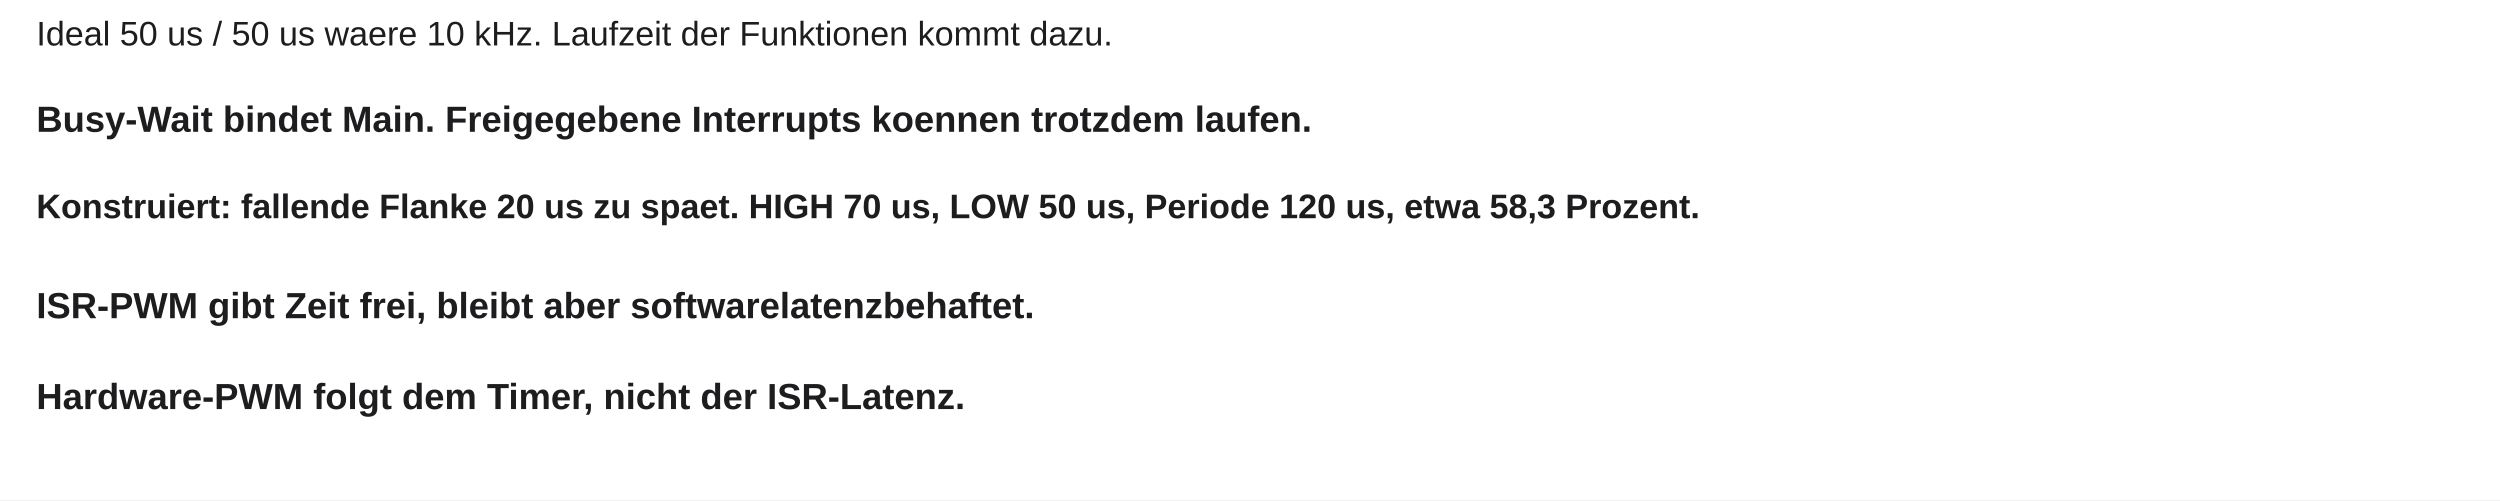
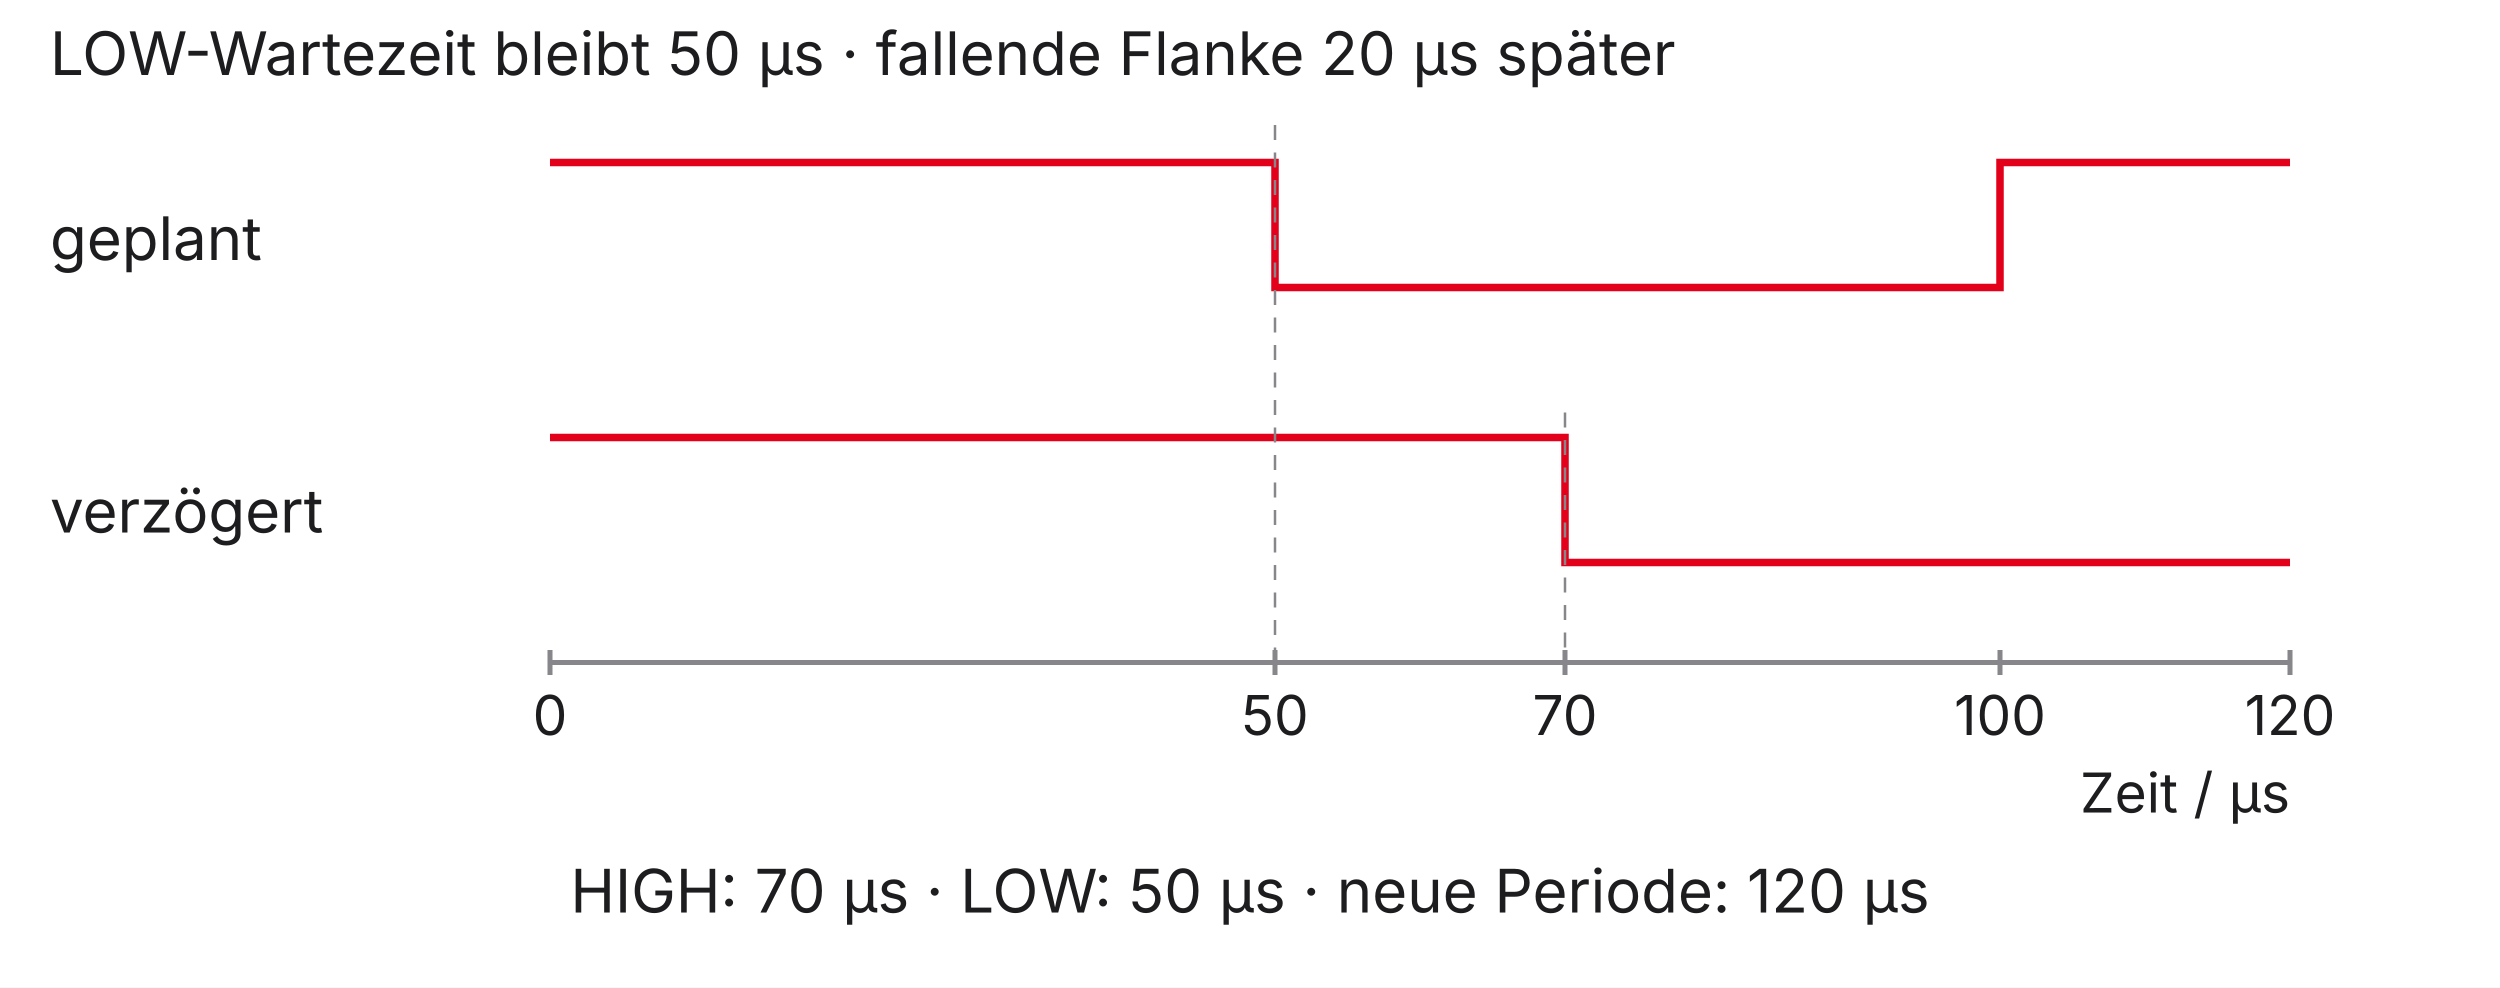
- <svg xmlns="http://www.w3.org/2000/svg" viewBox="0 0 1100 220" width="1100" height="220">
-   <rect width="1100" height="220" fill="#fff" />
-   <style>text{font-family:Arial,Helvetica,sans-serif;fill:#1D1D1F}</style>
-   <text x="16" y="20" font-size="15" font-weight="400" fill="#5F6368">Ideal 50 us / 50 us waere 10 kHz. Laufzeit der Funktionen kommt dazu.</text>
-   <text x="16" y="58" font-size="16" font-weight="600" fill="#E65100">Busy-Wait bindet Main. Freigegebene Interrupts koennen trotzdem laufen.</text>
-   <text x="16" y="96" font-size="15" font-weight="600" fill="#1565C0">Konstruiert: fallende Flanke 20 us zu spaet. HIGH 70 us, LOW 50 us, Periode 120 us, etwa 58,3 Prozent.</text>
-   <text x="16" y="140" font-size="16" font-weight="600" fill="#1B5E20">ISR-PWM gibt Zeit frei, bleibt aber softwarelatenzbehaftet.</text>
-   <text x="16" y="180" font-size="16" font-weight="600" fill="#6A1B9A">Hardware-PWM folgt dem Timer, nicht der ISR-Latenz.</text>
+ <svg xmlns="http://www.w3.org/2000/svg" width="1000" height="395" viewBox="0 0 1000 395" role="img" aria-labelledby="title">
+   <style>text{font-family:Inter,Arial,Helvetica,sans-serif;font-weight:400}</style>
+   <defs>
+     <marker id="arrow" markerWidth="10" markerHeight="10" refX="8" refY="3" orient="auto" markerUnits="strokeWidth">
+       <path d="M0,0 L8,3 L0,6" fill="#1D1D1F" />
+     </marker>
+   </defs>
+   <rect width="1000" height="395" fill="#FFFFFF" />
+   <text x="20" y="30" font-size="24" fill="#1D1D1F" text-anchor="start">LOW-Wartezeit bleibt 50 µs · fallende Flanke 20 µs später</text>
+   <text x="20" y="104" font-size="24" fill="#1D1D1F" text-anchor="start">geplant</text>
+   <polyline points="220.000,65.000 510.000,65.000 510.000,65.000 510.000,115.000 800.000,115.000 800.000,115.000 800.000,65.000 916.000,65.000" fill="none" stroke="#E2001A" stroke-width="3" />
+   <text x="20" y="213" font-size="24" fill="#1D1D1F" text-anchor="start">verzögert</text>
+   <polyline points="220.000,175.000 626.000,175.000 626.000,175.000 626.000,225.000 916.000,225.000" fill="none" stroke="#E2001A" stroke-width="3" />
+   <line x1="510" y1="50" x2="510" y2="265" stroke="#86868B" stroke-width="1" stroke-dasharray="6 5" />
+   <line x1="626" y1="165" x2="626" y2="265" stroke="#86868B" stroke-width="1" stroke-dasharray="6 5" />
+   <line x1="220" y1="265" x2="916" y2="265" stroke="#86868B" stroke-width="2" />
+   <text x="916" y="325" font-size="22" fill="#1D1D1F" text-anchor="end">Zeit / µs</text>
+   <line x1="220" y1="260" x2="220" y2="270" stroke="#86868B" stroke-width="2" />
+   <text x="220" y="294" font-size="22" fill="#1D1D1F" text-anchor="middle">0</text>
+   <line x1="510" y1="260" x2="510" y2="270" stroke="#86868B" stroke-width="2" />
+   <text x="510" y="294" font-size="22" fill="#1D1D1F" text-anchor="middle">50</text>
+   <line x1="626" y1="260" x2="626" y2="270" stroke="#86868B" stroke-width="2" />
+   <text x="626" y="294" font-size="22" fill="#1D1D1F" text-anchor="middle">70</text>
+   <line x1="800" y1="260" x2="800" y2="270" stroke="#86868B" stroke-width="2" />
+   <text x="800" y="294" font-size="22" fill="#1D1D1F" text-anchor="middle">100</text>
+   <line x1="916" y1="260" x2="916" y2="270" stroke="#86868B" stroke-width="2" />
+   <text x="916" y="294" font-size="22" fill="#1D1D1F" text-anchor="middle">120</text>
+   <text x="500" y="365" font-size="24" fill="#1D1D1F" text-anchor="middle">HIGH: 70 µs · LOW: 50 µs · neue Periode: 120 µs</text>
</svg>
